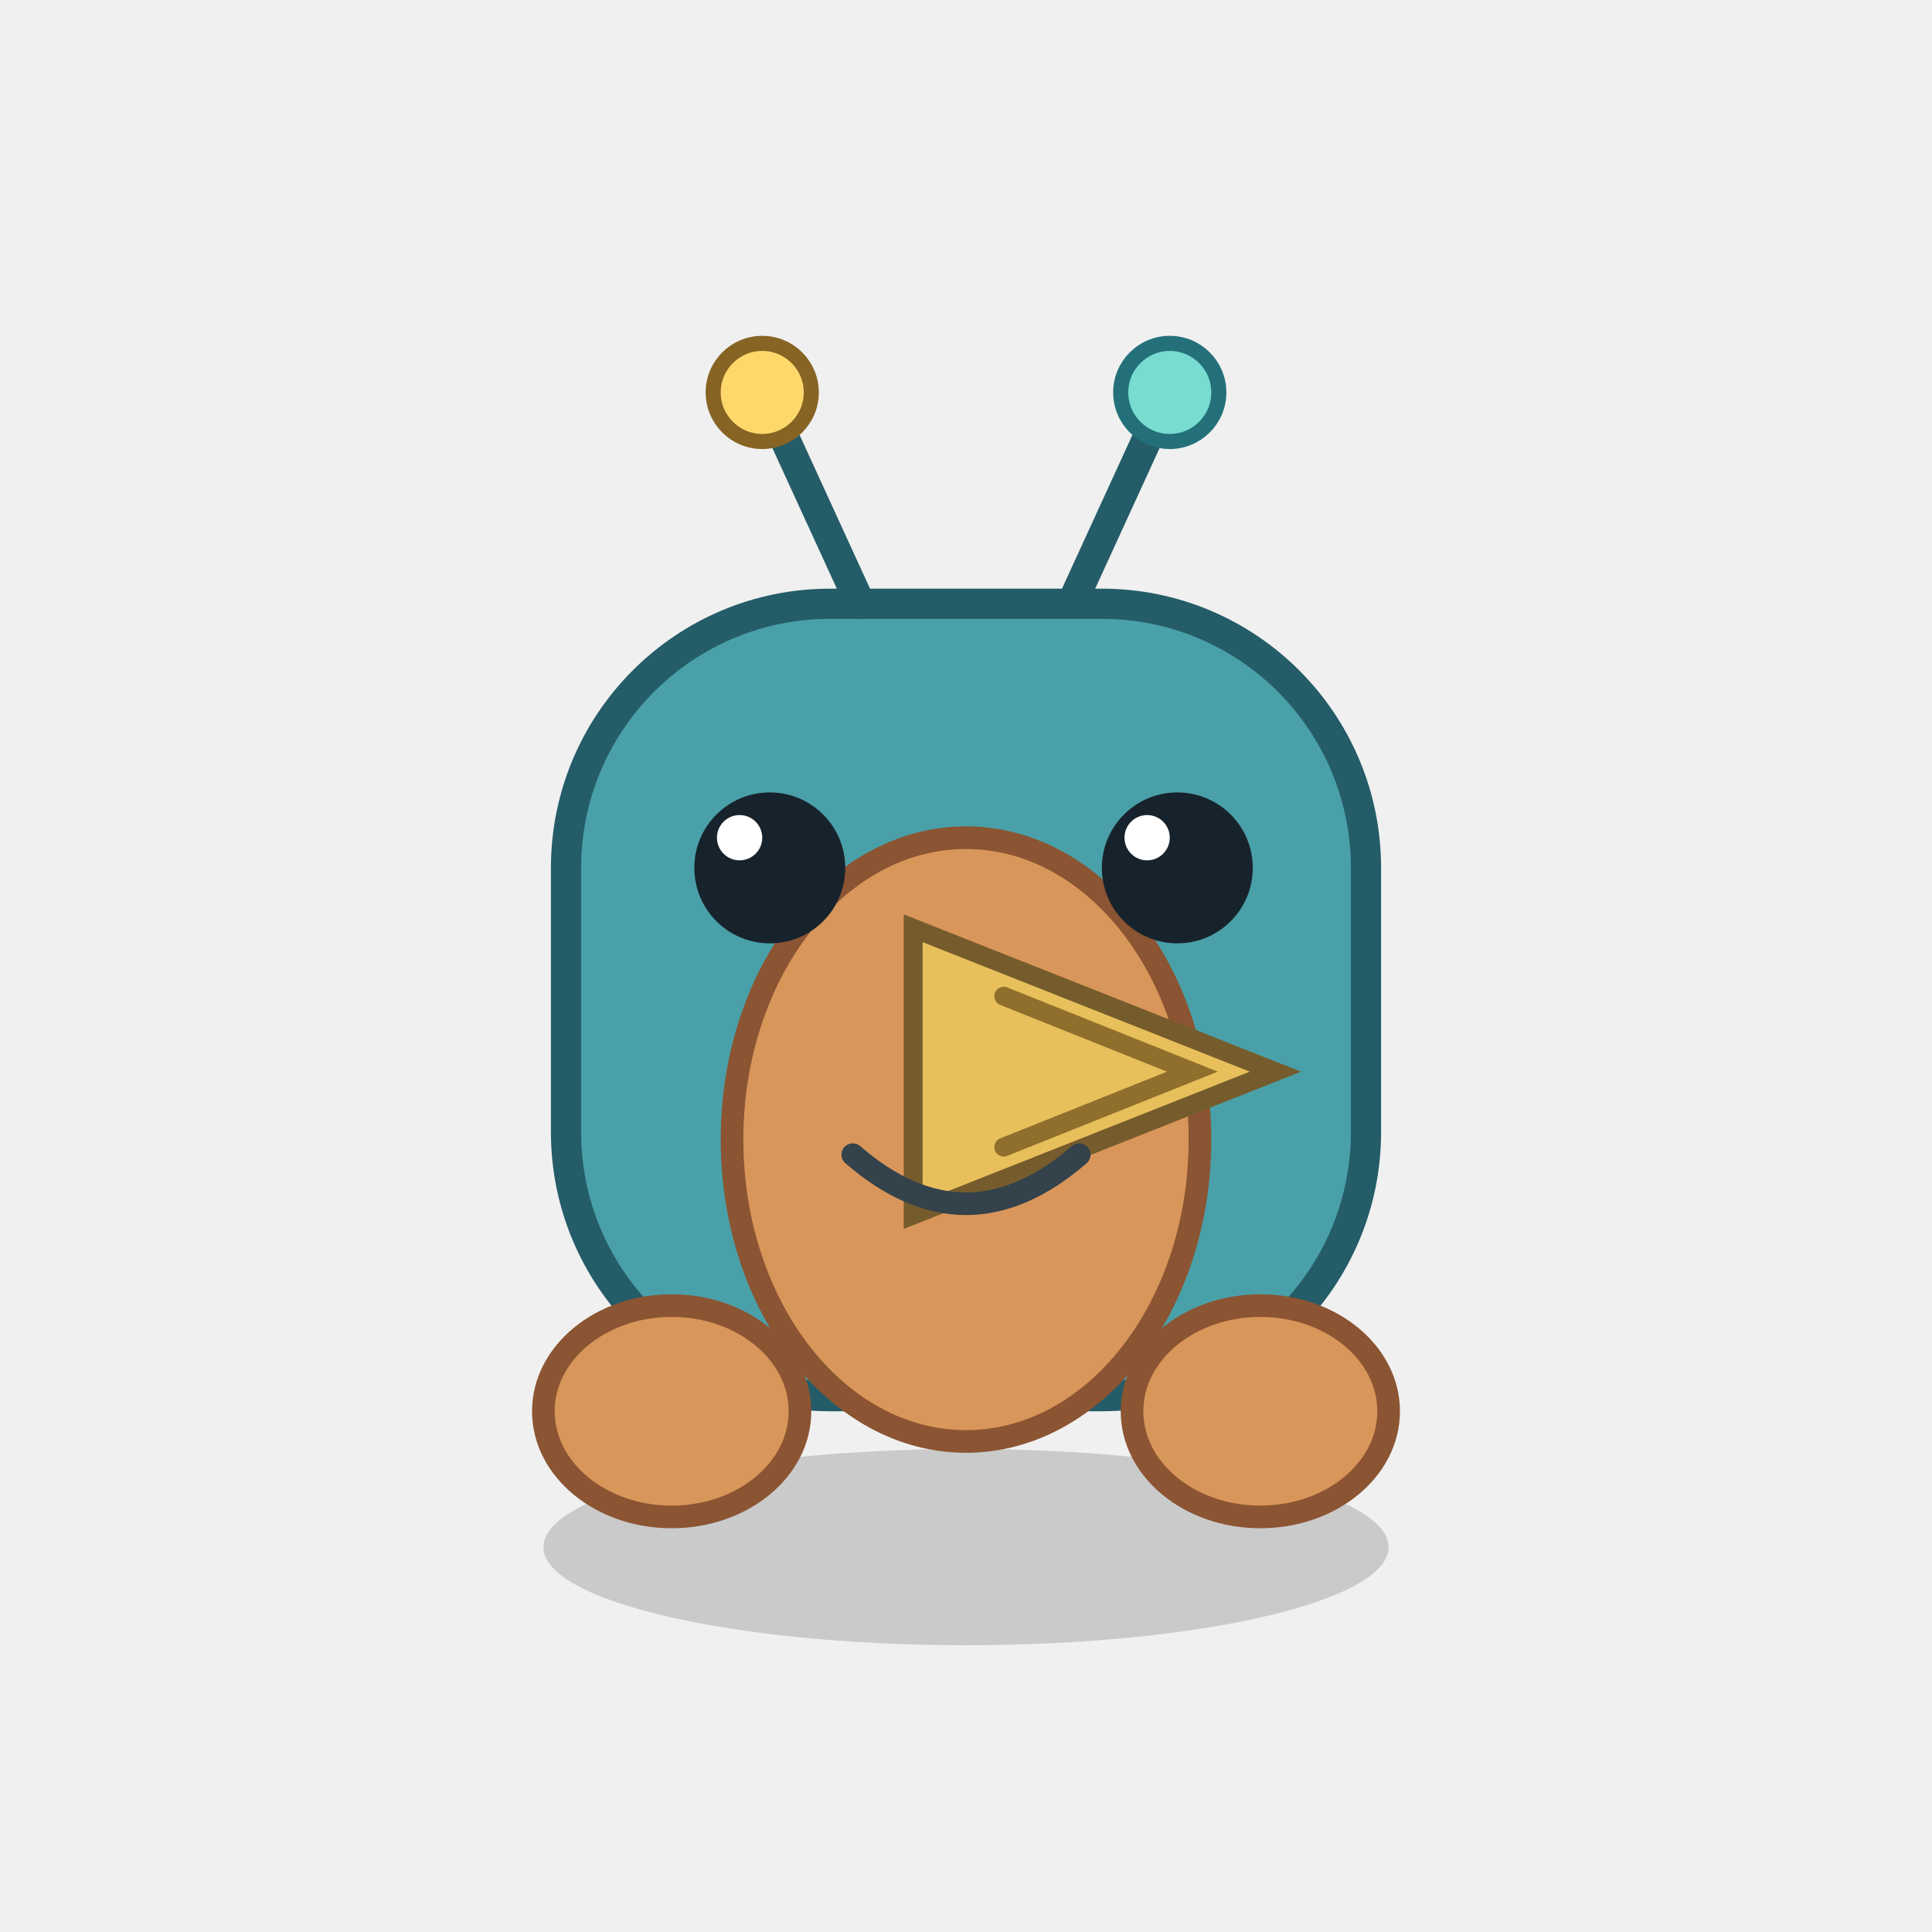
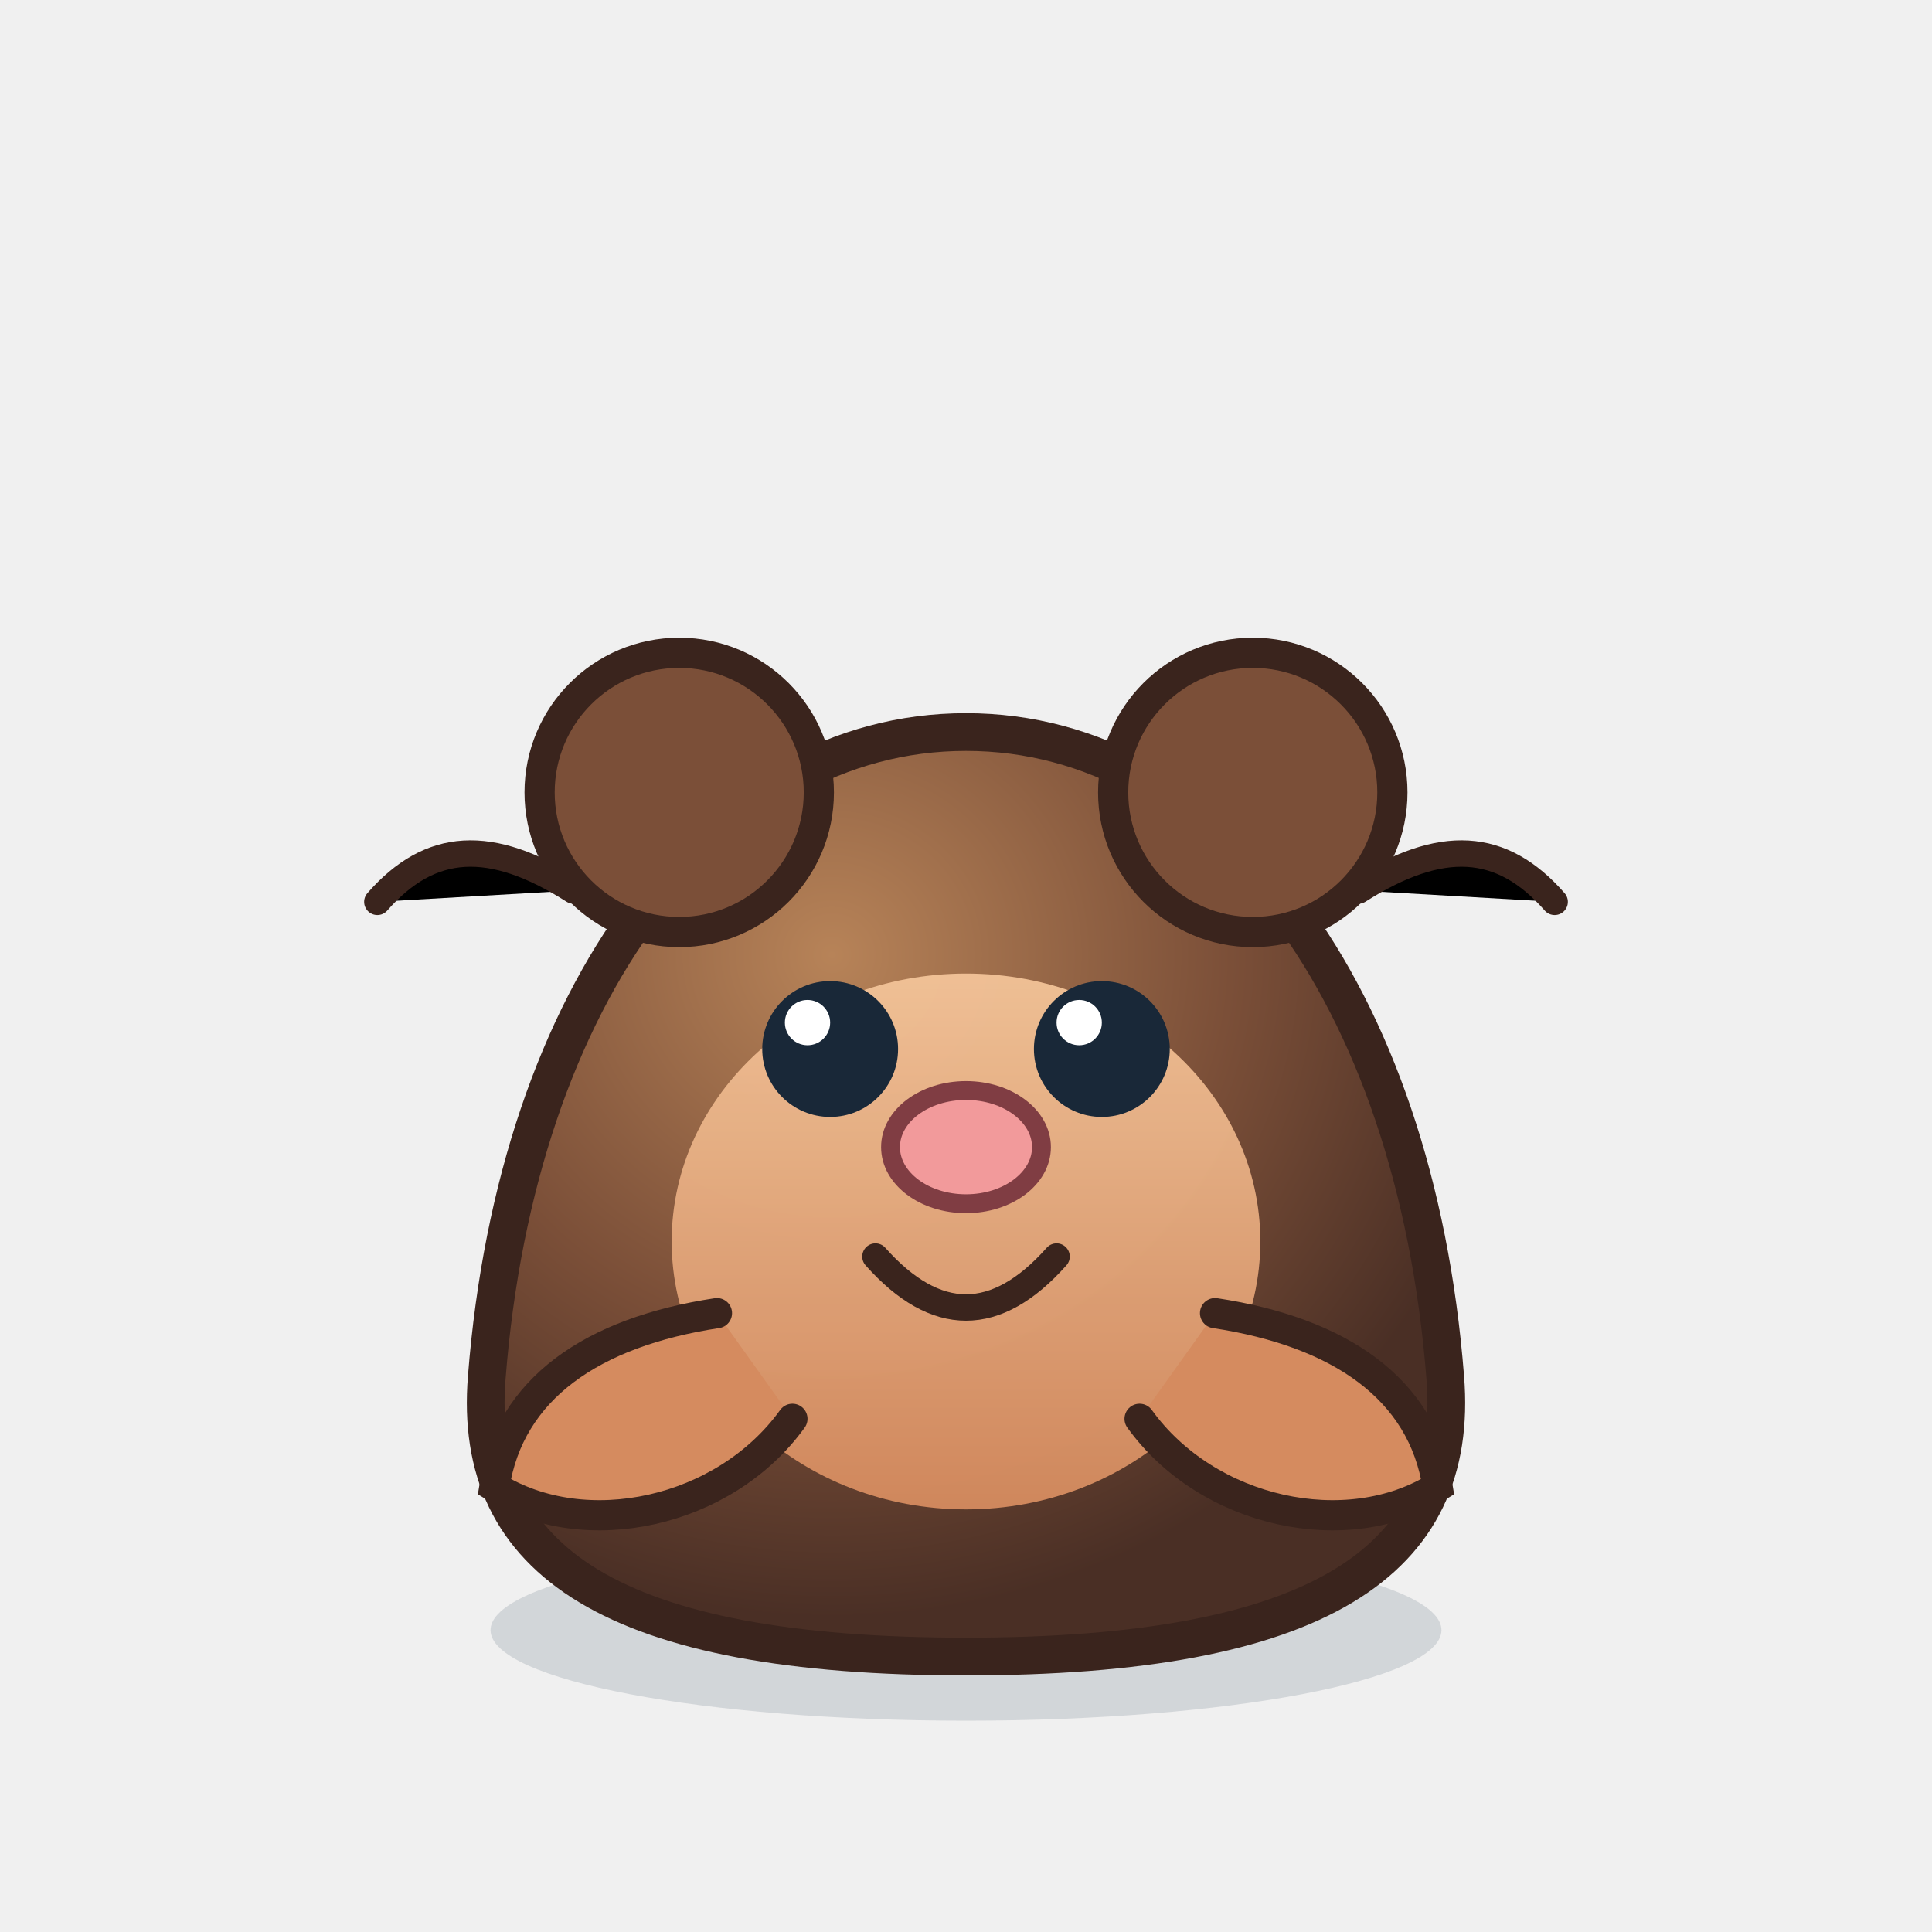
<svg xmlns="http://www.w3.org/2000/svg" width="512" height="512" viewBox="0 0 512 512">
-   <g transform="translate(0 0)" opacity="1.0">
-     <ellipse cx="256" cy="410" rx="112" ry="26" fill="#000" opacity=".16" />
-     <rect x="150" y="160" width="212" height="210" rx="70" fill="#4AA0A8" stroke="#245C68" stroke-width="8" />
-     <ellipse cx="256" cy="302" rx="62" ry="80" fill="#D9965A" stroke="#8B5432" stroke-width="6" />
-     <polygon points="242,246 338,284 242,322" fill="#E8C05B" stroke="#765C2C" stroke-width="5" />
-     <path d="M266 264 L316 284 L266 304" stroke="#906F2D" stroke-width="5" fill="none" stroke-linecap="round" />
-     <circle cx="204" cy="230" r="20" fill="#17232C" />
-     <circle cx="196" cy="222" r="6" fill="#fff" />
-     <circle cx="312" cy="230" r="20" fill="#17232C" />
-     <circle cx="304" cy="222" r="6" fill="#fff" />
-     <path d="M226 306 Q256 332 286 306" stroke="#33424B" stroke-width="6" fill="none" stroke-linecap="round" />
-     <ellipse cx="178" cy="374" rx="34" ry="28" fill="#D9965A" stroke="#8B5432" stroke-width="6" />
-     <ellipse cx="334" cy="374" rx="34" ry="28" fill="#D9965A" stroke="#8B5432" stroke-width="6" />
-     <path d="M228 160 L206 112 M284 160 L306 112" stroke="#245C68" stroke-width="8" stroke-linecap="round" />
-     <circle cx="202" cy="104" r="13" fill="#FFD86B" stroke="#876424" stroke-width="4" />
-     <circle cx="310" cy="104" r="13" fill="#78DCD0" stroke="#24707A" stroke-width="4" />
-   </g>
+   <defs>
+     <radialGradient id="fur" cx="36%" cy="24%" r="72%">
+       <stop offset="0" stop-color="#b78358" />
+       <stop offset=".58" stop-color="#7b4f38" />
+       <stop offset="1" stop-color="#4a2f25" />
+     </radialGradient>
+     <linearGradient id="belly" x1="0" x2="0" y1="0" y2="1">
+       <stop offset="0" stop-color="#f2c398" />
+       <stop offset="1" stop-color="#d58b5f" />
+     </linearGradient>
+   </defs>
+   <ellipse cx="256" cy="432" rx="126" ry="24" fill="#183047" opacity=".14" />
+   <path d="M129 365c8-102 60-171 127-171s119 69 127 171c4 49-34 74-127 74s-131-25-127-74Z" fill="url(#fur)" stroke="#3a241d" stroke-width="10" />
+   <circle cx="180" cy="210" r="37" fill="#7b4f38" stroke="#3a241d" stroke-width="8" />
+   <circle cx="332" cy="210" r="37" fill="#7b4f38" stroke="#3a241d" stroke-width="8" />
+   <ellipse cx="256" cy="329" rx="78" ry="71" fill="url(#belly)" opacity=".95" />
+   <circle cx="220" cy="278" r="18" fill="#192838" />
+   <circle cx="292" cy="278" r="18" fill="#192838" />
+   <circle cx="214" cy="271" r="6" fill="#fff" />
+   <circle cx="286" cy="271" r="6" fill="#fff" />
+   <ellipse cx="256" cy="304" rx="20" ry="15" fill="#f29a9b" stroke="#803d43" stroke-width="5" />
+   <path d="M232 333c16 18 32 18 48 0" fill="none" stroke="#3a241d" stroke-width="7" stroke-linecap="round" />
+   <path d="M190 348c-33 5-55 20-59 46 24 15 61 7 79-18" fill="#d58b5f" stroke="#3a241d" stroke-width="8" stroke-linecap="round" />
+   <path d="M322 348c33 5 55 20 59 46-24 15-61 7-79-18" fill="#d58b5f" stroke="#3a241d" stroke-width="8" stroke-linecap="round" />
+   <path d="M152 236c-22-14-38-13-52 3M360 236c22-14 38-13 52 3" stroke="#3a241d" stroke-width="7" stroke-linecap="round" />
</svg>
